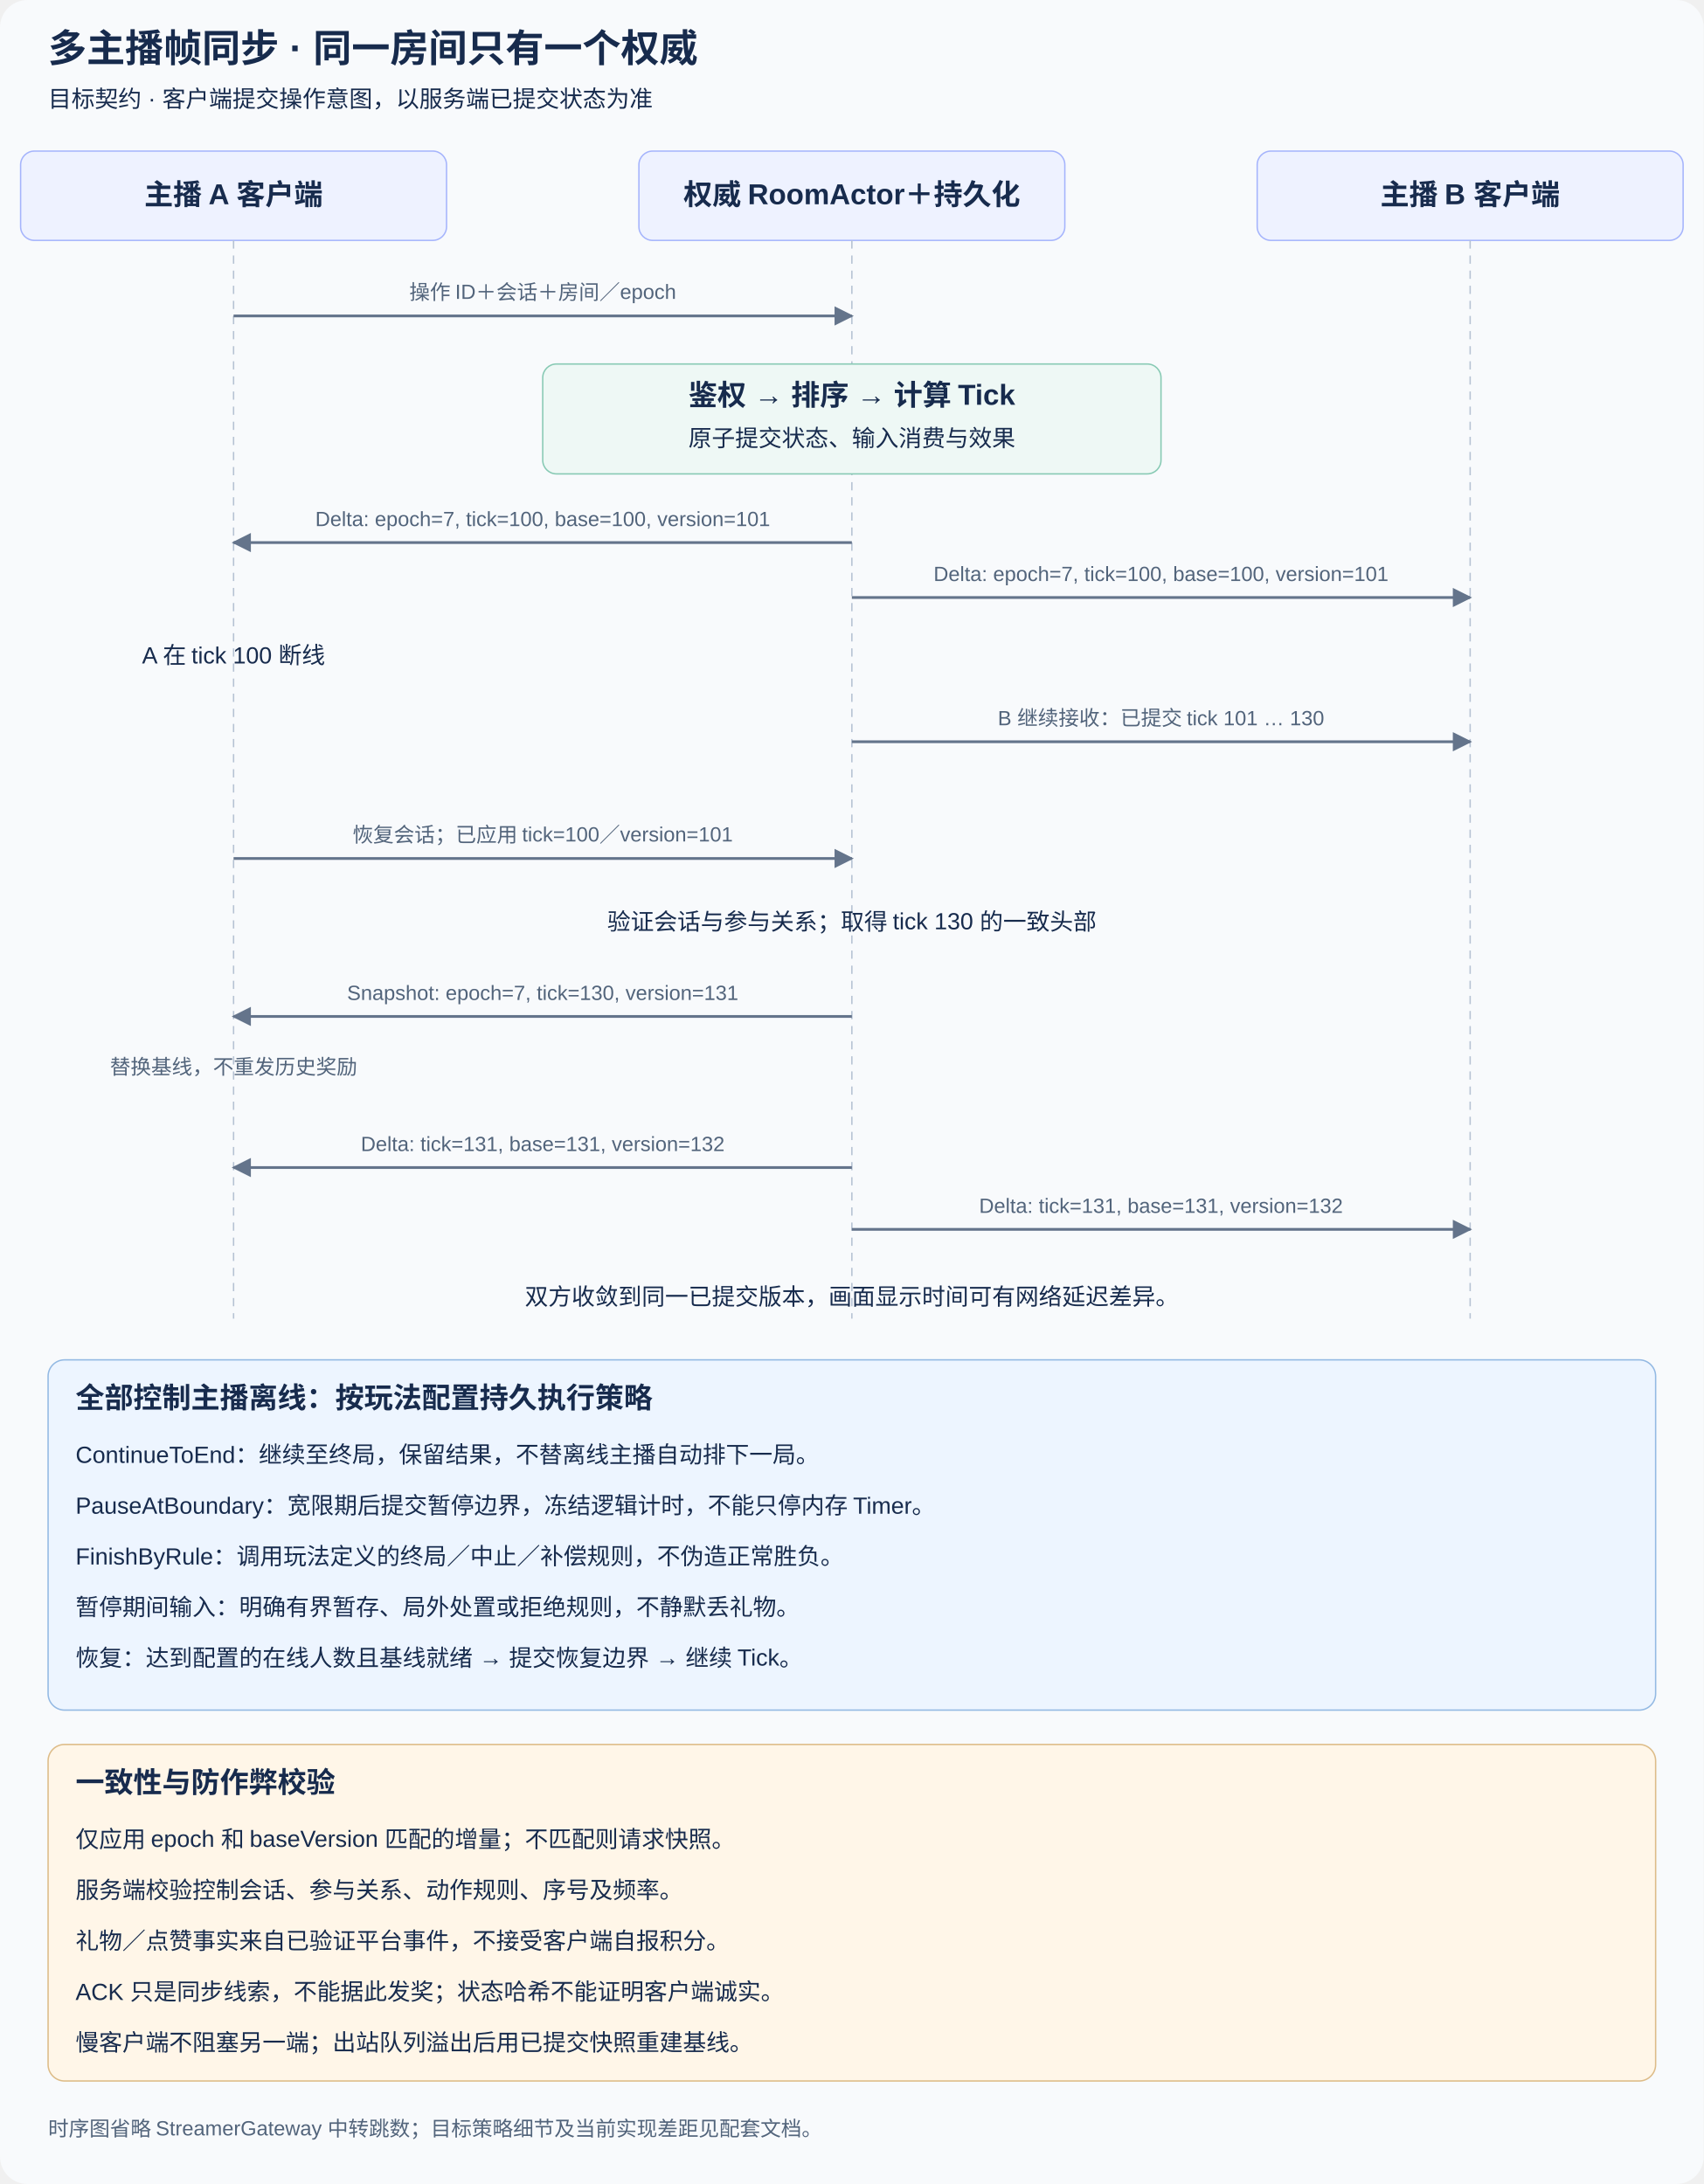
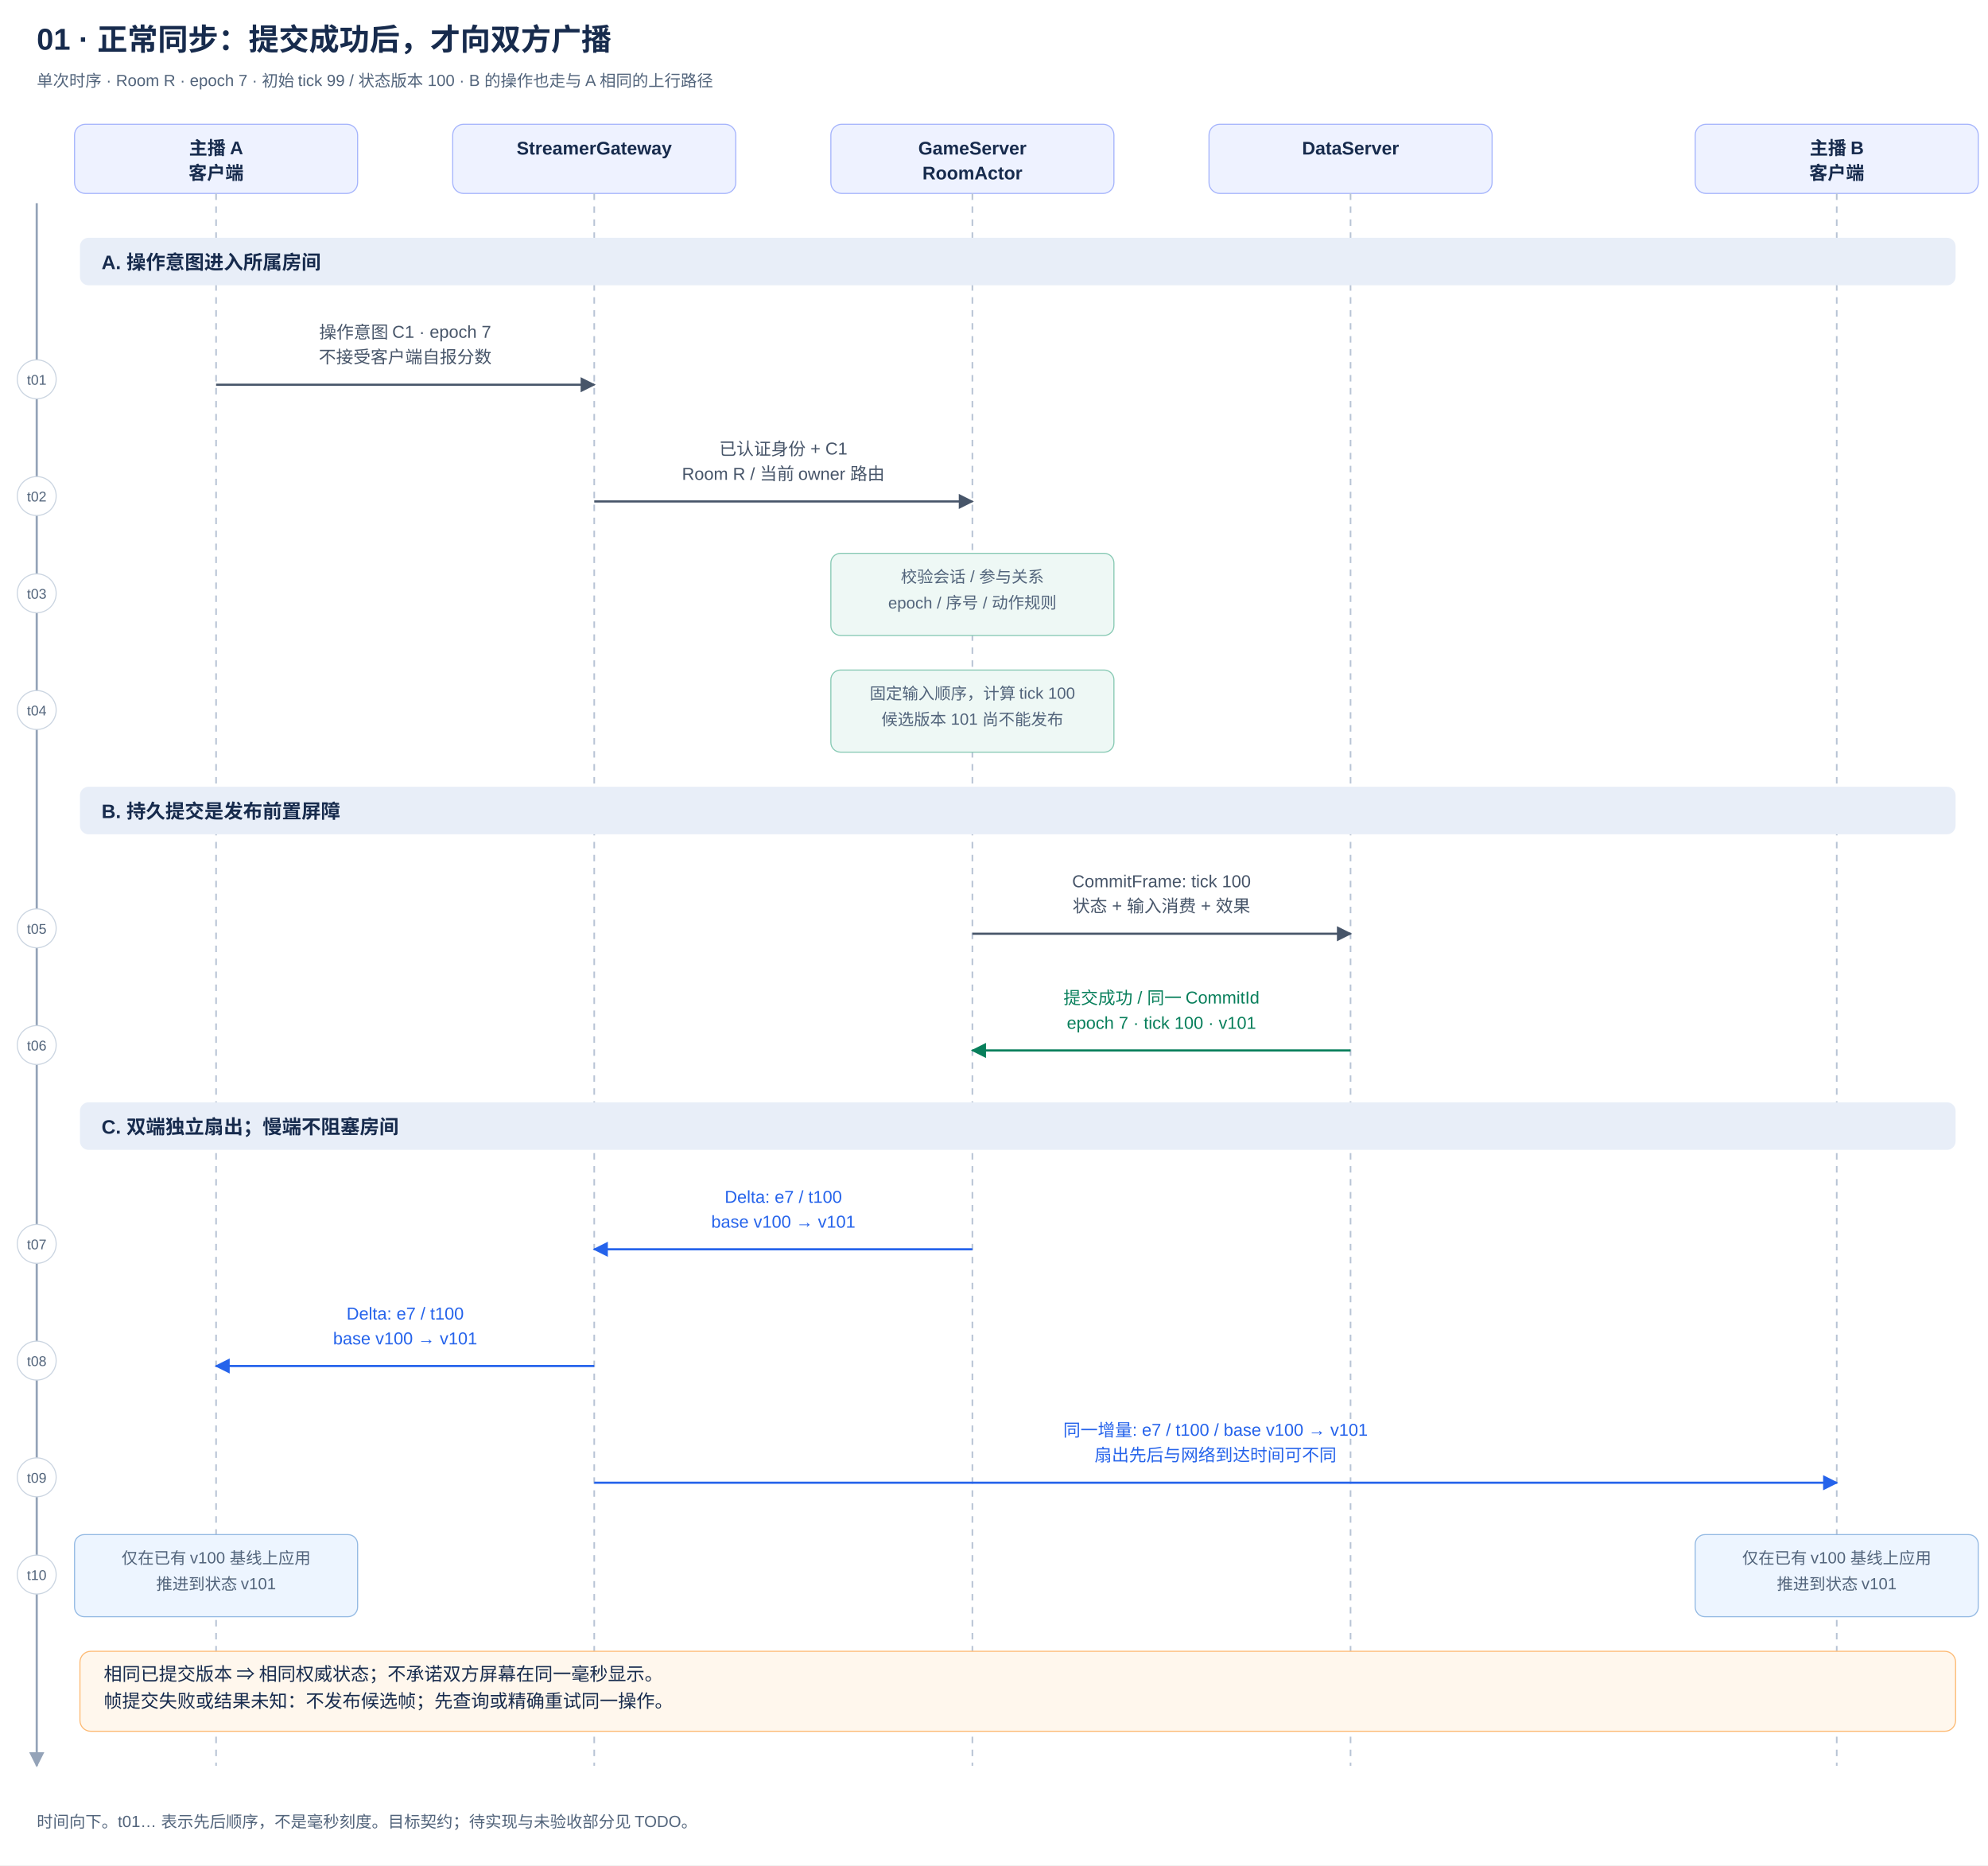
- <svg xmlns="http://www.w3.org/2000/svg" width="1240" height="1590" viewBox="0 0 1240 1590" role="img" aria-labelledby="title desc">
+ <svg xmlns="http://www.w3.org/2000/svg" width="1840" height="1726" viewBox="0 0 1840 1726" role="img" aria-labelledby="title desc" xml:lang="zh-CN">
  <defs>
    <marker id="arrow" viewBox="0 0 10 10" refX="9" refY="5" markerWidth="7" markerHeight="7" orient="auto">
-       <path d="M0 0 L10 5 L0 10Z" fill="#64748b" />
+       <path d="M0 0 L10 5 L0 10Z" fill="context-stroke" />
    </marker>
  </defs>
-   <style>text{font-family:Arial,"Noto Sans CJK SC","Microsoft YaHei",sans-serif;fill:#172b4d}.title{font-size:28px;font-weight:700}.name{font-size:21px;font-weight:700}.body{font-size:17px}.small{font-size:15px;fill:#52647b}.edge{fill:none;stroke:#64748b;stroke-width:2;marker-end:url(#arrow)}</style>
-   <rect width="1240" height="1590" rx="20" fill="#f8fafc" />
-   <text x="35" y="45" class="title" text-anchor="start">多主播帧同步 · 同一房间只有一个权威</text>
-   <text x="35" y="78" class="body" text-anchor="start">目标契约 · 客户端提交操作意图，以服务端已提交状态为准</text>
-   <rect x="15" y="110" width="310" height="65" rx="10" fill="#eef2ff" stroke="#a5b4fc" />
-   <text x="170" y="149" class="name" text-anchor="middle">主播 A 客户端</text>
-   <path d="M170 175 V960" fill="none" stroke="#b5c2d3" stroke-dasharray="6 5" />
-   <rect x="465" y="110" width="310" height="65" rx="10" fill="#eef2ff" stroke="#a5b4fc" />
-   <text x="620" y="149" class="name" text-anchor="middle">权威 RoomActor＋持久化</text>
-   <path d="M620 175 V960" fill="none" stroke="#b5c2d3" stroke-dasharray="6 5" />
-   <rect x="915" y="110" width="310" height="65" rx="10" fill="#eef2ff" stroke="#a5b4fc" />
-   <text x="1070" y="149" class="name" text-anchor="middle">主播 B 客户端</text>
-   <path d="M1070 175 V960" fill="none" stroke="#b5c2d3" stroke-dasharray="6 5" />
-   <path d="M170 230 L620 230" class="edge" />
-   <text x="395.0" y="218" class="small" text-anchor="middle">操作 ID＋会话＋房间／epoch</text>
-   <rect x="395" y="265" width="450" height="80" rx="10" fill="#eef8f5" stroke="#86c9b3" />
-   <text x="620" y="295" class="name" text-anchor="middle">鉴权 → 排序 → 计算 Tick</text>
-   <text x="620" y="325" class="body" text-anchor="middle">原子提交状态、输入消费与效果</text>
-   <path d="M620 395 L170 395" class="edge" />
-   <text x="395.0" y="383" class="small" text-anchor="middle">Delta: epoch=7, tick=100, base=100, version=101</text>
-   <path d="M620 435 L1070 435" class="edge" />
-   <text x="845.0" y="423" class="small" text-anchor="middle">Delta: epoch=7, tick=100, base=100, version=101</text>
-   <text x="170" y="483" class="body" text-anchor="middle">A 在 tick 100 断线</text>
-   <path d="M620 540 L1070 540" class="edge" />
-   <text x="845.0" y="528" class="small" text-anchor="middle">B 继续接收：已提交 tick 101 … 130</text>
-   <path d="M170 625 L620 625" class="edge" />
-   <text x="395.0" y="613" class="small" text-anchor="middle">恢复会话；已应用 tick=100／version=101</text>
-   <text x="620" y="677" class="body" text-anchor="middle">验证会话与参与关系；取得 tick 130 的一致头部</text>
-   <path d="M620 740 L170 740" class="edge" />
-   <text x="395.0" y="728" class="small" text-anchor="middle">Snapshot: epoch=7, tick=130, version=131</text>
-   <text x="170" y="782" class="small" text-anchor="middle">替换基线，不重发历史奖励</text>
-   <path d="M620 850 L170 850" class="edge" />
-   <text x="395.0" y="838" class="small" text-anchor="middle">Delta: tick=131, base=131, version=132</text>
-   <path d="M620 895 L1070 895" class="edge" />
-   <text x="845.0" y="883" class="small" text-anchor="middle">Delta: tick=131, base=131, version=132</text>
-   <text x="620" y="950" class="body" text-anchor="middle">双方收敛到同一已提交版本，画面显示时间可有网络延迟差异。</text>
-   <rect x="35" y="990" width="1170" height="255" rx="12" fill="#edf5ff" stroke="#93b9e3" />
-   <text x="55" y="1025" class="name" text-anchor="start">全部控制主播离线：按玩法配置持久执行策略</text>
-   <text x="55" y="1065" class="body" text-anchor="start">ContinueToEnd：继续至终局，保留结果，不替离线主播自动排下一局。</text>
-   <text x="55" y="1102" class="body" text-anchor="start">PauseAtBoundary：宽限期后提交暂停边界，冻结逻辑计时，不能只停内存 Timer。</text>
-   <text x="55" y="1139" class="body" text-anchor="start">FinishByRule：调用玩法定义的终局／中止／补偿规则，不伪造正常胜负。</text>
-   <text x="55" y="1176" class="body" text-anchor="start">暂停期间输入：明确有界暂存、局外处置或拒绝规则，不静默丢礼物。</text>
-   <text x="55" y="1213" class="body" text-anchor="start">恢复：达到配置的在线人数且基线就绪 → 提交恢复边界 → 继续 Tick。</text>
-   <rect x="35" y="1270" width="1170" height="245" rx="12" fill="#fff6e8" stroke="#ddbc88" />
-   <text x="55" y="1305" class="name" text-anchor="start">一致性与防作弊校验</text>
-   <text x="55" y="1345" class="body" text-anchor="start">仅应用 epoch 和 baseVersion 匹配的增量；不匹配则请求快照。</text>
-   <text x="55" y="1382" class="body" text-anchor="start">服务端校验控制会话、参与关系、动作规则、序号及频率。</text>
-   <text x="55" y="1419" class="body" text-anchor="start">礼物／点赞事实来自已验证平台事件，不接受客户端自报积分。</text>
-   <text x="55" y="1456" class="body" text-anchor="start">ACK 只是同步线索，不能据此发奖；状态哈希不能证明客户端诚实。</text>
-   <text x="55" y="1493" class="body" text-anchor="start">慢客户端不阻塞另一端；出站队列溢出后用已提交快照重建基线。</text>
-   <text x="35" y="1555" class="small" text-anchor="start">时序图省略 StreamerGateway 中转跳数；目标策略细节及当前实现差距见配套文档。</text>
+   <style>text{font-family:Arial,'Noto Sans CJK SC','Microsoft YaHei',sans-serif;fill:#172b4d}.title{font-size:28px;font-weight:700}.head{font-size:17px;font-weight:700}.body{font-size:17px}.msg{font-size:16px;paint-order:stroke;stroke:#fff;stroke-width:6px;stroke-linejoin:round}.small{font-size:15px;fill:#52647b}.phase{font-size:18px;font-weight:700}.time{font-size:13px;fill:#52647b}.life{stroke:#b8c4d5;stroke-dasharray:6 6;stroke-width:1.5}.wire{fill:none;stroke-width:2;marker-end:url(#arrow)}</style>
+   <rect width="1840" height="1726" fill="#fff" />
+   <text x="34" y="46" class="title">01 · 正常同步：提交成功后，才向双方广播</text>
+   <text x="34" y="80" class="small">单次时序 · Room R · epoch 7 · 初始 tick 99 / 状态版本 100 · B 的操作也走与 A 相同的上行路径</text>
+   <path d="M34 188 V1634" class="wire" style="stroke:#94a3b8" />
+   <rect x="69" y="115" width="262" height="64" rx="10" fill="#eef2ff" stroke="#a5b4fc" />
+   <text x="200" y="143" class="head" text-anchor="middle">主播 A</text>
+   <text x="200" y="166" class="head" text-anchor="middle">客户端</text>
+   <path d="M200 179 V1634" class="life" />
+   <rect x="419" y="115" width="262" height="64" rx="10" fill="#eef2ff" stroke="#a5b4fc" />
+   <text x="550" y="143" class="head" text-anchor="middle">StreamerGateway</text>
+   <path d="M550 179 V1634" class="life" />
+   <rect x="769" y="115" width="262" height="64" rx="10" fill="#eef2ff" stroke="#a5b4fc" />
+   <text x="900" y="143" class="head" text-anchor="middle">GameServer</text>
+   <text x="900" y="166" class="head" text-anchor="middle">RoomActor</text>
+   <path d="M900 179 V1634" class="life" />
+   <rect x="1119" y="115" width="262" height="64" rx="10" fill="#eef2ff" stroke="#a5b4fc" />
+   <text x="1250" y="143" class="head" text-anchor="middle">DataServer</text>
+   <path d="M1250 179 V1634" class="life" />
+   <rect x="1569" y="115" width="262" height="64" rx="10" fill="#eef2ff" stroke="#a5b4fc" />
+   <text x="1700" y="143" class="head" text-anchor="middle">主播 B</text>
+   <text x="1700" y="166" class="head" text-anchor="middle">客户端</text>
+   <path d="M1700 179 V1634" class="life" />
+   <rect x="74" y="220" width="1736" height="44" rx="8" fill="#e8eef8" />
+   <text x="94" y="249" class="phase" text-anchor="start">A. 操作意图进入所属房间</text>
+   <circle cx="34" cy="351" r="18" fill="#fff" stroke="#cbd5e1" />
+   <text x="34" y="356" class="time" text-anchor="middle">t01</text>
+   <path d="M200 356 H550" class="wire" style="stroke:#475569" />
+   <text x="375.0" y="313" class="msg" text-anchor="middle" style="fill:#475569">操作意图 C1 · epoch 7</text>
+   <text x="375.0" y="336" class="msg" text-anchor="middle" style="fill:#475569">不接受客户端自报分数</text>
+   <circle cx="34" cy="459" r="18" fill="#fff" stroke="#cbd5e1" />
+   <text x="34" y="464" class="time" text-anchor="middle">t02</text>
+   <path d="M550 464 H900" class="wire" style="stroke:#475569" />
+   <text x="725.0" y="421" class="msg" text-anchor="middle" style="fill:#475569">已认证身份 + C1</text>
+   <text x="725.0" y="444" class="msg" text-anchor="middle" style="fill:#475569">Room R / 当前 owner 路由</text>
+   <circle cx="34" cy="549.0" r="18" fill="#fff" stroke="#cbd5e1" />
+   <text x="34" y="554.0" class="time" text-anchor="middle">t03</text>
+   <rect x="769" y="512" width="262" height="76" rx="9" fill="#eef8f5" stroke="#86c9b3" />
+   <text x="900" y="539" class="small" text-anchor="middle">校验会话 / 参与关系</text>
+   <text x="900" y="563" class="small" text-anchor="middle">epoch / 序号 / 动作规则</text>
+   <circle cx="34" cy="657.0" r="18" fill="#fff" stroke="#cbd5e1" />
+   <text x="34" y="662.0" class="time" text-anchor="middle">t04</text>
+   <rect x="769" y="620" width="262" height="76" rx="9" fill="#eef8f5" stroke="#86c9b3" />
+   <text x="900" y="647" class="small" text-anchor="middle">固定输入顺序，计算 tick 100</text>
+   <text x="900" y="671" class="small" text-anchor="middle">候选版本 101 尚不能发布</text>
+   <rect x="74" y="728" width="1736" height="44" rx="8" fill="#e8eef8" />
+   <text x="94" y="757" class="phase" text-anchor="start">B. 持久提交是发布前置屏障</text>
+   <circle cx="34" cy="859" r="18" fill="#fff" stroke="#cbd5e1" />
+   <text x="34" y="864" class="time" text-anchor="middle">t05</text>
+   <path d="M900 864 H1250" class="wire" style="stroke:#475569" />
+   <text x="1075.0" y="821" class="msg" text-anchor="middle" style="fill:#475569">CommitFrame: tick 100</text>
+   <text x="1075.0" y="844" class="msg" text-anchor="middle" style="fill:#475569">状态 + 输入消费 + 效果</text>
+   <circle cx="34" cy="967" r="18" fill="#fff" stroke="#cbd5e1" />
+   <text x="34" y="972" class="time" text-anchor="middle">t06</text>
+   <path d="M1250 972 H900" class="wire" style="stroke:#087f5b" />
+   <text x="1075.0" y="929" class="msg" text-anchor="middle" style="fill:#087f5b">提交成功 / 同一 CommitId</text>
+   <text x="1075.0" y="952" class="msg" text-anchor="middle" style="fill:#087f5b">epoch 7 · tick 100 · v101</text>
+   <rect x="74" y="1020" width="1736" height="44" rx="8" fill="#e8eef8" />
+   <text x="94" y="1049" class="phase" text-anchor="start">C. 双端独立扇出；慢端不阻塞房间</text>
+   <circle cx="34" cy="1151" r="18" fill="#fff" stroke="#cbd5e1" />
+   <text x="34" y="1156" class="time" text-anchor="middle">t07</text>
+   <path d="M900 1156 H550" class="wire" style="stroke:#2563eb" />
+   <text x="725.0" y="1113" class="msg" text-anchor="middle" style="fill:#2563eb">Delta: e7 / t100</text>
+   <text x="725.0" y="1136" class="msg" text-anchor="middle" style="fill:#2563eb">base v100 → v101</text>
+   <circle cx="34" cy="1259" r="18" fill="#fff" stroke="#cbd5e1" />
+   <text x="34" y="1264" class="time" text-anchor="middle">t08</text>
+   <path d="M550 1264 H200" class="wire" style="stroke:#2563eb" />
+   <text x="375.0" y="1221" class="msg" text-anchor="middle" style="fill:#2563eb">Delta: e7 / t100</text>
+   <text x="375.0" y="1244" class="msg" text-anchor="middle" style="fill:#2563eb">base v100 → v101</text>
+   <circle cx="34" cy="1367" r="18" fill="#fff" stroke="#cbd5e1" />
+   <text x="34" y="1372" class="time" text-anchor="middle">t09</text>
+   <path d="M550 1372 H1700" class="wire" style="stroke:#2563eb" />
+   <text x="1125.0" y="1329" class="msg" text-anchor="middle" style="fill:#2563eb">同一增量: e7 / t100 / base v100 → v101</text>
+   <text x="1125.0" y="1352" class="msg" text-anchor="middle" style="fill:#2563eb">扇出先后与网络到达时间可不同</text>
+   <circle cx="34" cy="1457.0" r="18" fill="#fff" stroke="#cbd5e1" />
+   <text x="34" y="1462.0" class="time" text-anchor="middle">t10</text>
+   <rect x="69" y="1420" width="262" height="76" rx="9" fill="#edf5ff" stroke="#93b9e3" />
+   <text x="200" y="1447" class="small" text-anchor="middle">仅在已有 v100 基线上应用</text>
+   <text x="200" y="1471" class="small" text-anchor="middle">推进到状态 v101</text>
+   <rect x="1569" y="1420" width="262" height="76" rx="9" fill="#edf5ff" stroke="#93b9e3" />
+   <text x="1700" y="1447" class="small" text-anchor="middle">仅在已有 v100 基线上应用</text>
+   <text x="1700" y="1471" class="small" text-anchor="middle">推进到状态 v101</text>
+   <rect x="74" y="1528" width="1736" height="74" rx="10" fill="#fff7ed" stroke="#fdba74" />
+   <text x="96" y="1555" class="body" text-anchor="start">相同已提交版本 ⇒ 相同权威状态；不承诺双方屏幕在同一毫秒显示。</text>
+   <text x="96" y="1580" class="body" text-anchor="start">帧提交失败或结果未知：不发布候选帧；先查询或精确重试同一操作。</text>
+   <text x="34" y="1691" class="small">时间向下。t01… 表示先后顺序，不是毫秒刻度。目标契约；待实现与未验收部分见 TODO。</text>
</svg>
